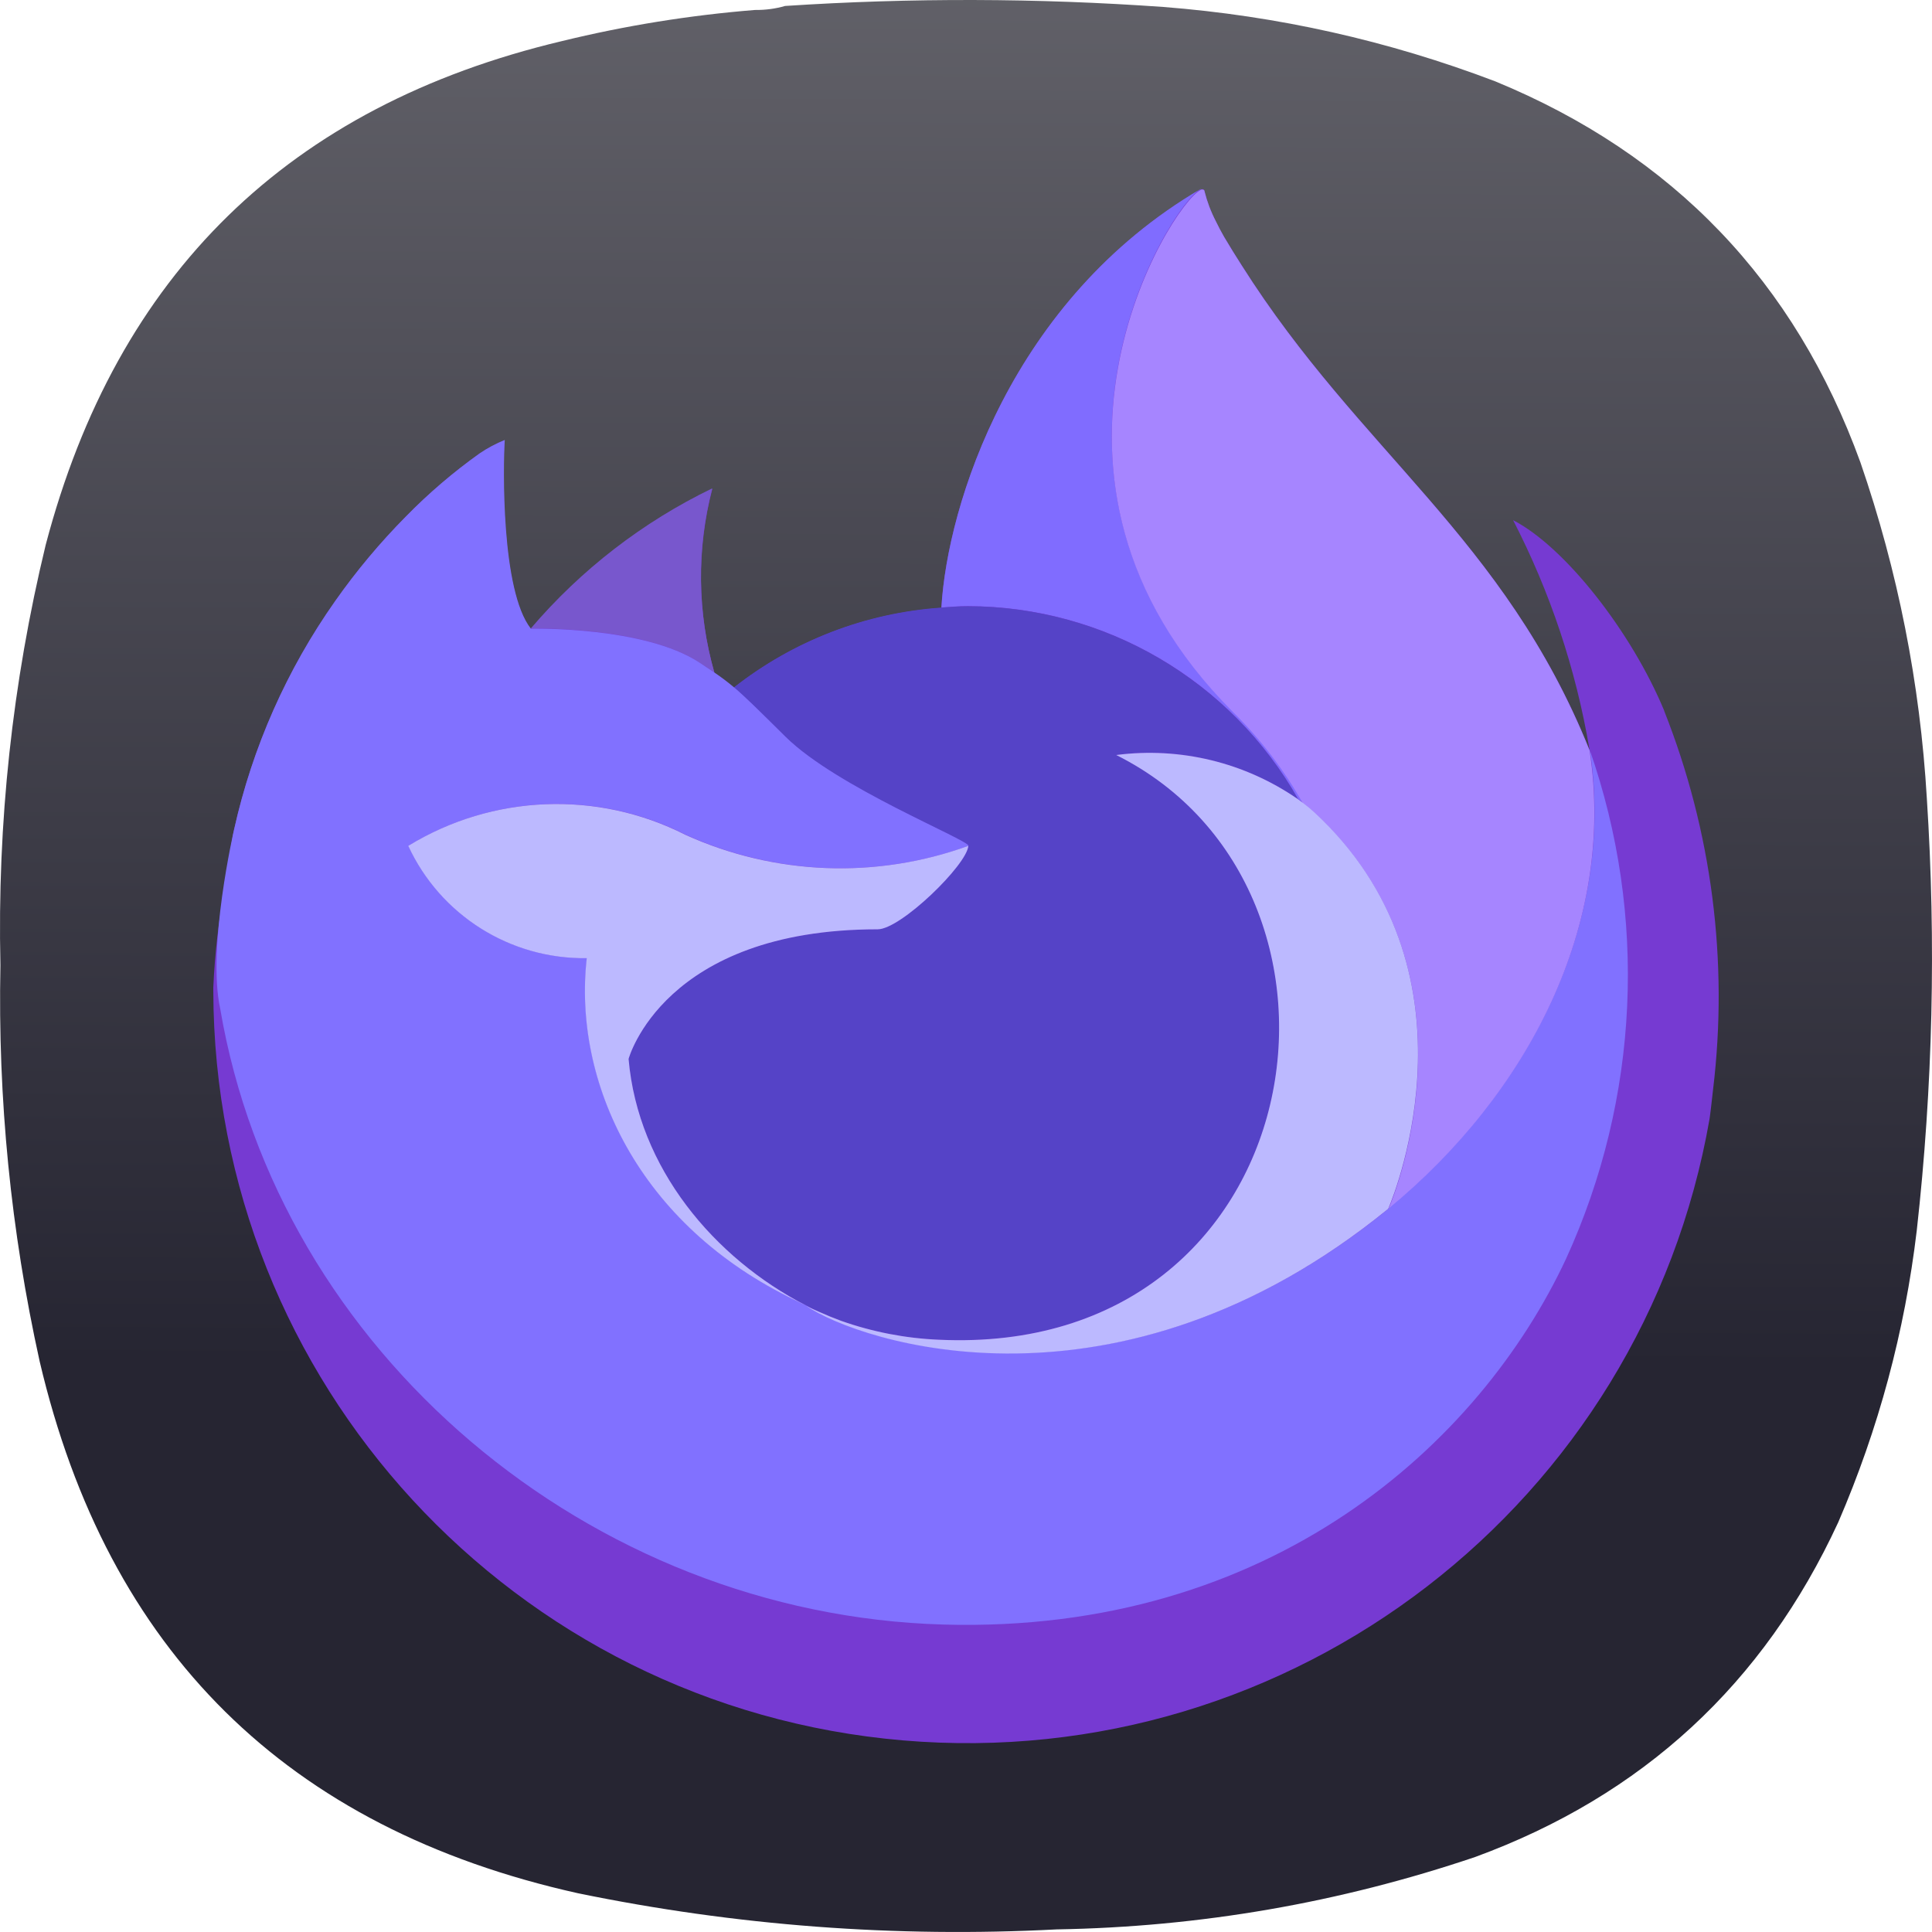
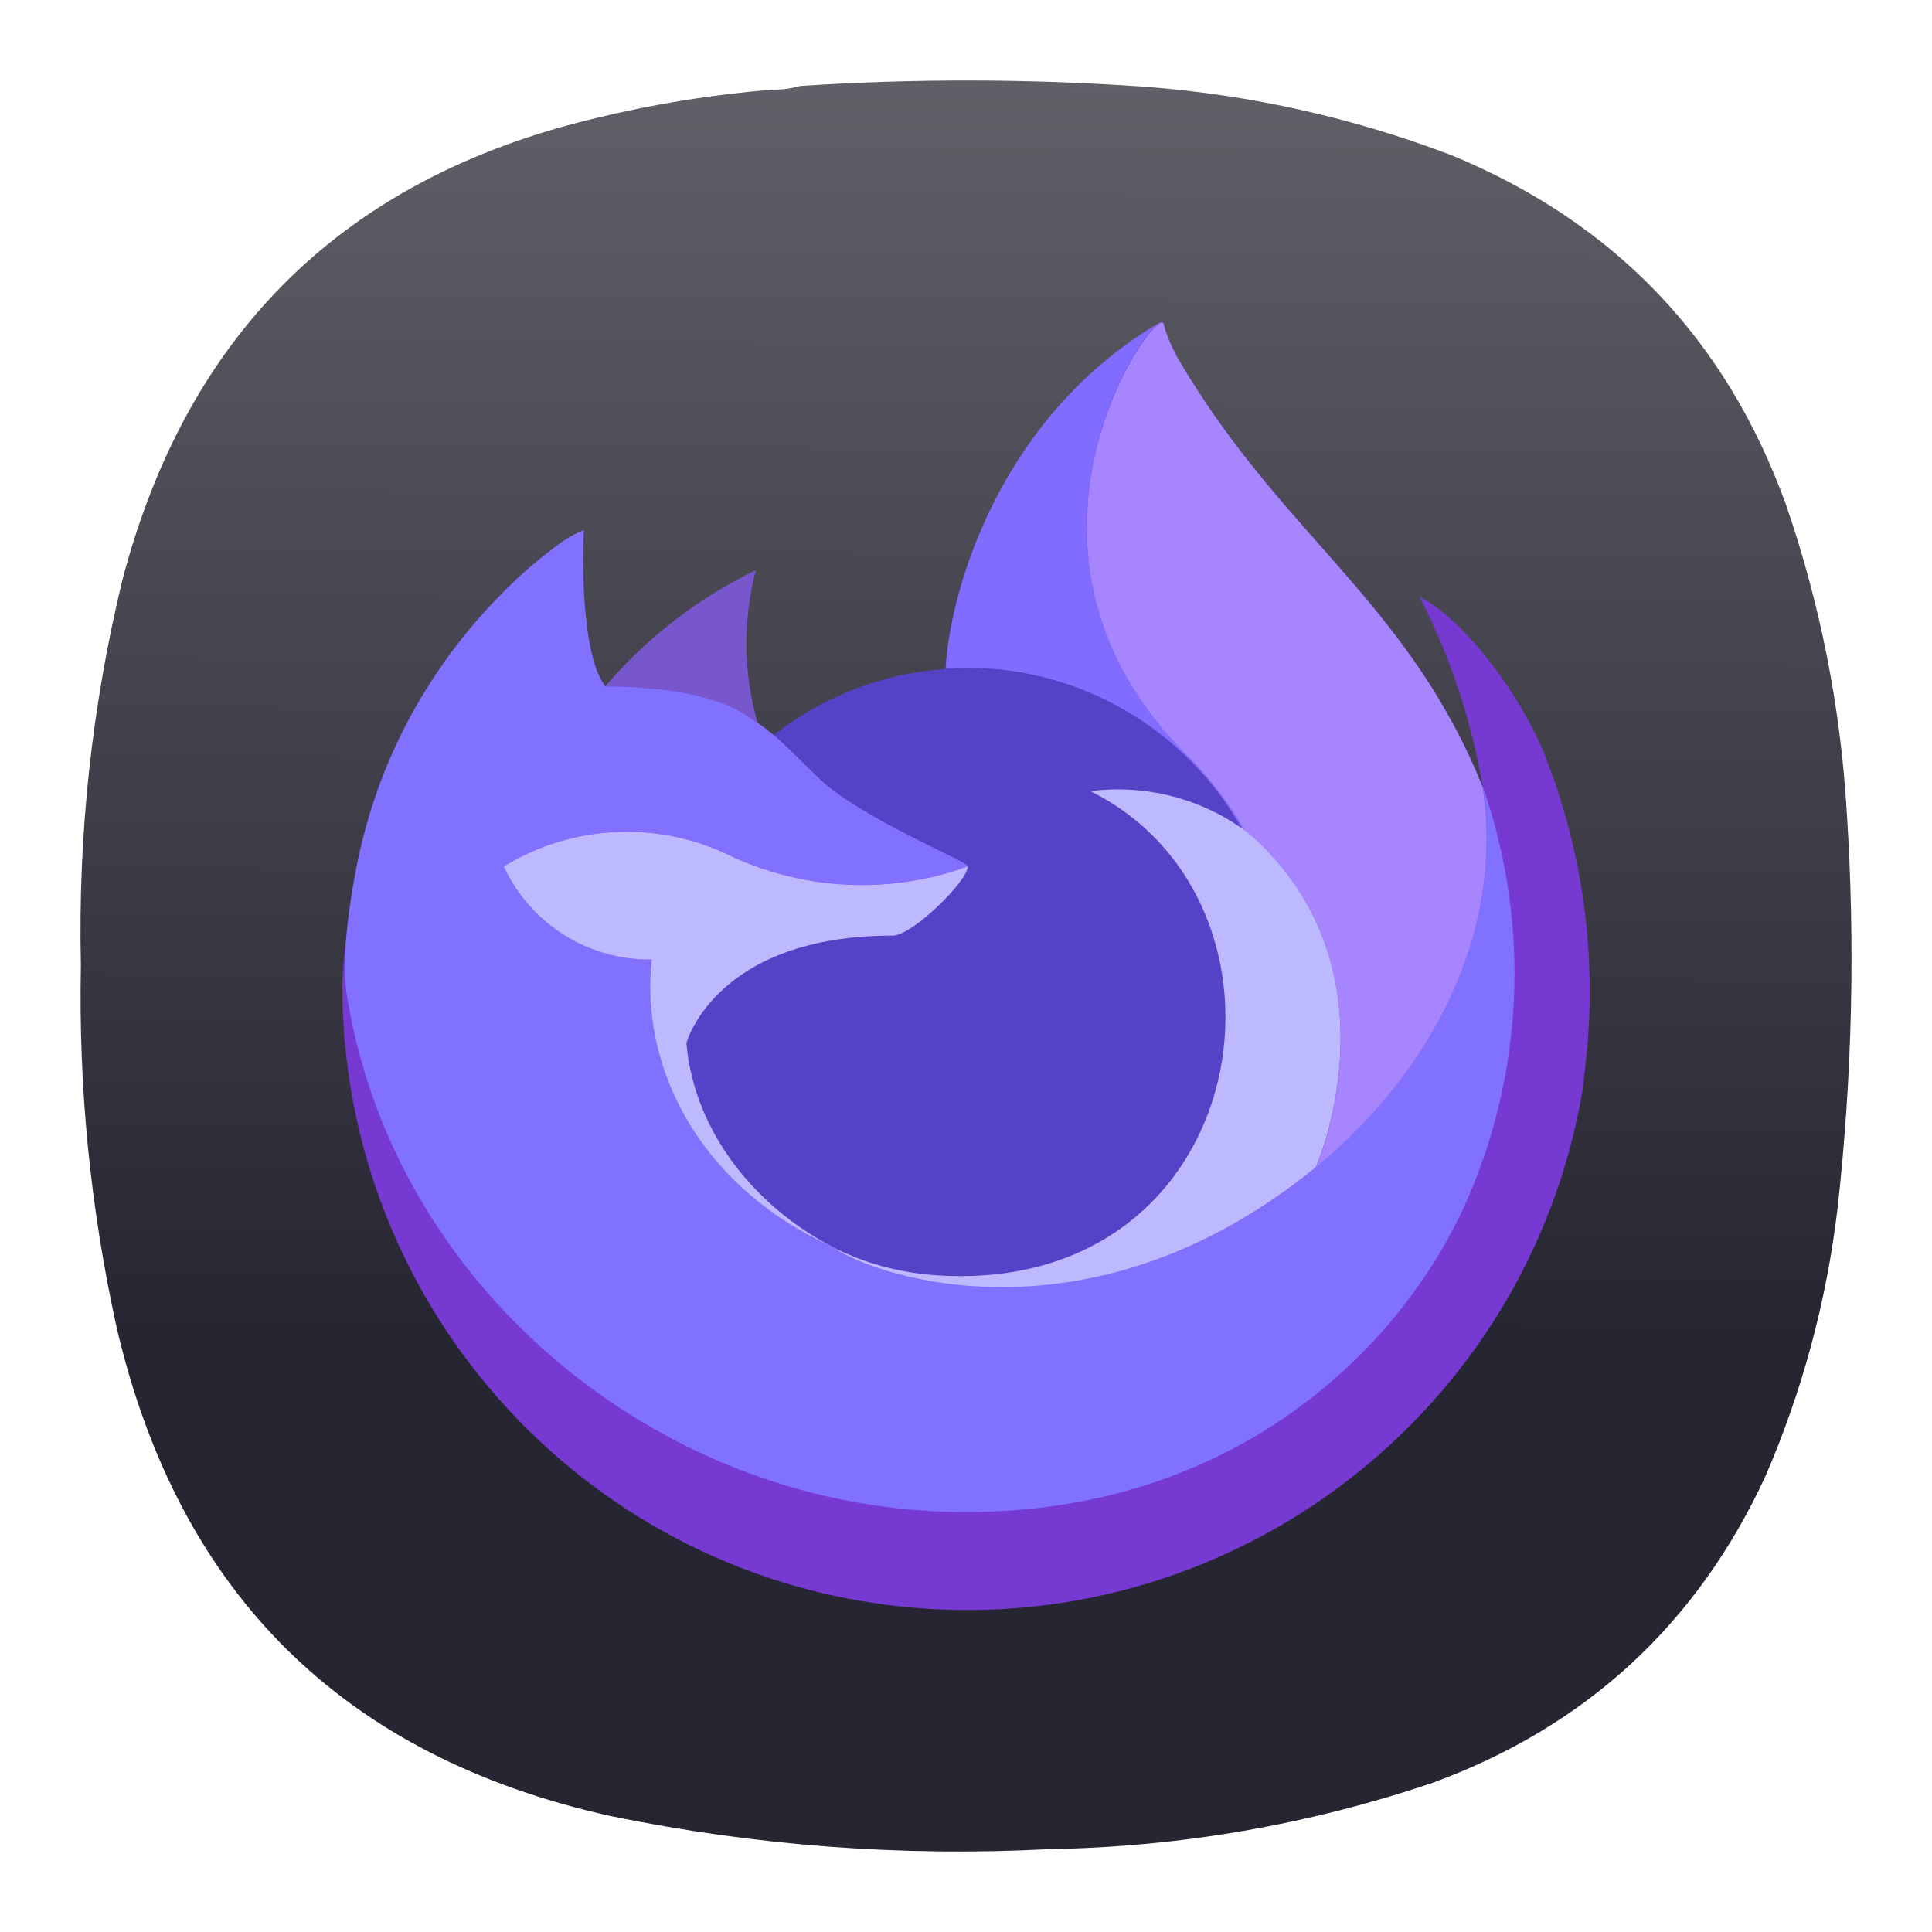
- <svg xmlns="http://www.w3.org/2000/svg" xmlns:xlink="http://www.w3.org/1999/xlink" width="133.964mm" height="133.963mm" viewBox="0 0 133.964 133.963" version="1.1" id="svg5" xml:space="preserve">
+ <svg xmlns="http://www.w3.org/2000/svg" xmlns:xlink="http://www.w3.org/1999/xlink" width="24" height="24" viewBox="0 0 6.35 6.35" version="1.1" id="svg5" xml:space="preserve">
  <defs id="defs2">
    <linearGradient id="linearGradient18394">
      <stop style="stop-color:#262532;stop-opacity:1;" offset="0" id="stop18390" />
      <stop style="stop-color:#b3b3b3;stop-opacity:1" offset="1" id="stop18392" />
    </linearGradient>
    <linearGradient xlink:href="#linearGradient18394" id="linearGradient18396" x1="192.406" y1="268.376" x2="194.928" y2="-379.902" gradientUnits="userSpaceOnUse" />
    <linearGradient xlink:href="#linearGradient18394" id="linearGradient18857" gradientUnits="userSpaceOnUse" x1="192.406" y1="268.376" x2="194.928" y2="-379.902" />
  </defs>
-   <g id="g192-1" transform="matrix(0.3527778,0,0,0.3527778,5.0620457e-4,-1.6930737e-4)" style="fill:url(#linearGradient18396);fill-opacity:1">
-     <path d="m 148.375,1.961 c 2.07,0.023 4.047,-0.242 5.93,-0.789 24.785,-1.625 49.566,-1.559 74.343,0.195 22.469,1.75 44.219,6.625 65.25,14.625 34.965,14.395 58.887,39.36 71.774,74.899 7.367,21.398 11.719,43.402 13.051,66.007 1.839,28.391 1.179,56.715 -1.981,84.981 -2.363,19.867 -7.504,38.969 -15.422,57.312 -14.683,31.801 -38.472,53.739 -71.375,65.809 -26.664,9.008 -54.082,13.754 -82.254,14.23 C 176,380.879 144.633,378.508 113.574,372.117 56.414,359.387 21.156,324.535 7.793,267.574 2.125,241.93 -0.445,215.977 0.082,189.707 -0.551,161.773 2.418,134.238 8.98,107.098 22.988,53.84 56.797,20.836 110.414,8.086 122.906,5.035 135.559,2.992 148.375,1.961 Z" style="fill:url(#linearGradient18857);fill-opacity:1;fill-rule:evenodd;stroke:none" id="path194-8" />
+   <g id="g192-1" transform="matrix(0.0153286,0,0,0.0153286,0.2645856,0.2645756)" style="fill:url(#linearGradient18396);fill-opacity:1;stroke-width:23.014">
+     <path d="m 148.375,1.961 c 2.07,0.023 4.047,-0.242 5.93,-0.789 24.785,-1.625 49.566,-1.559 74.343,0.195 22.469,1.75 44.219,6.625 65.25,14.625 34.965,14.395 58.887,39.36 71.774,74.899 7.367,21.398 11.719,43.402 13.051,66.007 1.839,28.391 1.179,56.715 -1.981,84.981 -2.363,19.867 -7.504,38.969 -15.422,57.312 -14.683,31.801 -38.472,53.739 -71.375,65.809 -26.664,9.008 -54.082,13.754 -82.254,14.23 C 176,380.879 144.633,378.508 113.574,372.117 56.414,359.387 21.156,324.535 7.793,267.574 2.125,241.93 -0.445,215.977 0.082,189.707 -0.551,161.773 2.418,134.238 8.98,107.098 22.988,53.84 56.797,20.836 110.414,8.086 122.906,5.035 135.559,2.992 148.375,1.961 Z" style="fill:url(#linearGradient18857);fill-opacity:1;fill-rule:evenodd;stroke:none;stroke-width:23.014" id="path194-8" />
  </g>
-   <g stroke-width="0.185" id="g28167" transform="matrix(7.306475,0,0,7.306475,5.124329,6.848173)">
-     <path d="M 15.093,5.809 C 14.783,5.061 14.152,4.254 13.658,3.999 a 7.431,7.431 0 0 1 0.724,2.17 l 0.002,0.013 c -0.809,-2.016 -2.18,-2.83 -3.3,-4.6 A 8.66,8.66 0 0 1 10.915,1.309 2.248,2.248 0 0 1 10.836,1.161 1.302,1.302 0 0 1 10.73,0.878 0.018,0.018 0 0 0 10.713,0.859 0.025,0.025 0 0 0 10.7,0.859 L 10.696,0.861 10.691,0.864 10.694,0.858 C 8.898,1.91 8.288,3.858 8.232,4.832 A 3.578,3.578 0 0 0 6.263,5.59 2.138,2.138 0 0 0 6.079,5.45 3.316,3.316 0 0 1 6.059,3.702 5.298,5.298 0 0 0 4.337,5.032 H 4.334 C 4.05,4.674 4.07,3.489 4.086,3.242 A 1.278,1.278 0 0 0 3.848,3.369 5.209,5.209 0 0 0 3.148,3.968 6.246,6.246 0 0 0 2.48,4.77 6.04,6.04 0 0 0 1.52,6.937 L 1.51,6.984 C 1.497,7.047 1.449,7.362 1.44,7.431 L 1.439,7.447 A 6.817,6.817 0 0 0 1.323,8.433 v 0.036 a 7.153,7.153 0 0 0 14.2,1.21 C 15.536,9.587 15.545,9.495 15.556,9.402 A 7.356,7.356 0 0 0 15.092,5.809 Z m -8.244,5.599 c 0.034,0.016 0.065,0.033 0.1,0.049 L 6.953,11.46 Z M 14.384,6.184 V 6.176 l 0.002,0.008 z" fill="#763ad2" id="path28151" />
-     <path d="m 11.618,6.646 0.044,0.032 A 3.894,3.894 0 0 0 10.998,5.812 C 8.775,3.589 10.415,0.99 10.692,0.859 L 10.695,0.855 C 8.898,1.906 8.289,3.854 8.233,4.828 8.316,4.822 8.399,4.815 8.484,4.815 a 3.61,3.61 0 0 1 3.134,1.83 z" fill="#806cff" id="path28153" />
-     <path d="m 8.488,7.09 c -0.012,0.178 -0.64,0.792 -0.86,0.792 -2.034,0 -2.364,1.23 -2.364,1.23 0.09,1.036 0.812,1.89 1.685,2.34 0.04,0.021 0.08,0.04 0.12,0.058 q 0.105,0.047 0.21,0.086 a 3.18,3.18 0 0 0 0.93,0.18 c 3.566,0.167 4.256,-4.263 1.684,-5.549 a 2.47,2.47 0 0 1 1.724,0.42 3.61,3.61 0 0 0 -3.134,-1.831 c -0.084,0 -0.168,0.007 -0.25,0.013 A 3.578,3.578 0 0 0 6.263,5.587 C 6.373,5.68 6.496,5.803 6.755,6.059 7.24,6.537 8.485,7.032 8.488,7.09 Z" fill="#5543c7" id="path28155" />
-     <path d="m 5.93,5.347 c 0.058,0.037 0.106,0.07 0.148,0.098 A 3.316,3.316 0 0 1 6.058,3.697 5.298,5.298 0 0 0 4.336,5.027 c 0.035,0 1.073,-0.02 1.594,0.32 z" fill="#7857cd" id="path28157" />
-     <path d="m 1.388,8.633 c 0.552,3.261 3.508,5.752 6.864,5.847 3.106,0.088 5.09,-1.715 5.91,-3.474 A 6.478,6.478 0 0 0 14.385,6.178 V 6.164 l 10e-4,0.012 c 0.254,1.657 -0.589,3.262 -1.906,4.347 l -0.004,0.01 c -2.567,2.09 -5.023,1.26 -5.52,0.922 L 6.852,11.403 C 5.355,10.688 4.737,9.325 4.869,8.155 A 1.837,1.837 0 0 1 3.175,7.09 2.698,2.698 0 0 1 5.805,6.984 3.562,3.562 0 0 0 8.49,7.09 C 8.487,7.031 7.243,6.536 6.757,6.058 6.498,5.802 6.375,5.679 6.266,5.587 A 2.138,2.138 0 0 0 6.081,5.447 L 5.934,5.349 C 5.412,5.009 4.374,5.029 4.34,5.029 H 4.337 C 4.053,4.67 4.073,3.485 4.089,3.238 a 1.278,1.278 0 0 0 -0.238,0.127 5.209,5.209 0 0 0 -0.7,0.599 6.246,6.246 0 0 0 -0.67,0.8 6.04,6.04 0 0 0 -0.96,2.167 C 1.517,6.946 1.263,8.057 1.388,8.633 Z" fill="#8171ff" id="path28159" />
-     <path d="m 10.998,5.818 a 3.894,3.894 0 0 1 0.664,0.867 c 0.04,0.03 0.076,0.06 0.108,0.088 1.621,1.495 0.772,3.608 0.708,3.758 1.318,-1.085 2.16,-2.69 1.906,-4.347 -0.809,-2.017 -2.18,-2.83 -3.3,-4.6 A 8.66,8.66 0 0 1 10.915,1.31 2.248,2.248 0 0 1 10.837,1.162 1.302,1.302 0 0 1 10.73,0.88 0.018,0.018 0 0 0 10.714,0.862 a 0.025,0.025 0 0 0 -0.014,0 l -0.003,0.001 -0.005,0.003 c -0.277,0.131 -1.917,2.729 0.306,4.952 z" fill="#a685ff" id="path28161" />
-     <path d="M 11.768,6.768 A 1.499,1.499 0 0 0 11.661,6.68 L 11.616,6.647 A 2.47,2.47 0 0 0 9.892,6.228 c 2.572,1.287 1.882,5.716 -1.683,5.549 a 3.18,3.18 0 0 1 -0.93,-0.18 Q 7.173,11.558 7.069,11.511 C 7.028,11.493 6.987,11.475 6.947,11.454 l 0.005,0.003 c 0.498,0.34 2.953,1.169 5.52,-0.922 l 0.005,-0.01 c 0.064,-0.15 0.913,-2.263 -0.709,-3.757 z" fill="#bcb9ff" id="path28163" />
-     <path d="m 5.264,9.112 c 0,0 0.33,-1.23 2.364,-1.23 0.22,0 0.849,-0.614 0.86,-0.792 A 3.562,3.562 0 0 1 5.803,6.985 2.698,2.698 0 0 0 3.173,7.09 1.837,1.837 0 0 0 4.867,8.156 c -0.132,1.17 0.486,2.533 1.983,3.248 0.033,0.016 0.064,0.033 0.099,0.049 C 6.075,11.002 5.354,10.148 5.264,9.113 Z" fill="#bcb9ff" id="path28165" />
+   <g stroke-width="4.71" id="g28167" transform="matrix(0.2870008,0,0,0.2870008,0.7452171,0.8129476)">
+     <path d="M 15.093,5.809 C 14.783,5.061 14.152,4.254 13.658,3.999 a 7.431,7.431 0 0 1 0.724,2.17 l 0.002,0.013 c -0.809,-2.016 -2.18,-2.83 -3.3,-4.6 A 8.66,8.66 0 0 1 10.915,1.309 2.248,2.248 0 0 1 10.836,1.161 1.302,1.302 0 0 1 10.73,0.878 0.018,0.018 0 0 0 10.713,0.859 0.025,0.025 0 0 0 10.7,0.859 L 10.696,0.861 10.691,0.864 10.694,0.858 C 8.898,1.91 8.288,3.858 8.232,4.832 A 3.578,3.578 0 0 0 6.263,5.59 2.138,2.138 0 0 0 6.079,5.45 3.316,3.316 0 0 1 6.059,3.702 5.298,5.298 0 0 0 4.337,5.032 H 4.334 C 4.05,4.674 4.07,3.489 4.086,3.242 A 1.278,1.278 0 0 0 3.848,3.369 5.209,5.209 0 0 0 3.148,3.968 6.246,6.246 0 0 0 2.48,4.77 6.04,6.04 0 0 0 1.52,6.937 L 1.51,6.984 C 1.497,7.047 1.449,7.362 1.44,7.431 L 1.439,7.447 A 6.817,6.817 0 0 0 1.323,8.433 v 0.036 a 7.153,7.153 0 0 0 14.2,1.21 C 15.536,9.587 15.545,9.495 15.556,9.402 A 7.356,7.356 0 0 0 15.092,5.809 Z m -8.244,5.599 c 0.034,0.016 0.065,0.033 0.1,0.049 L 6.953,11.46 Z M 14.384,6.184 V 6.176 l 0.002,0.008 z" fill="#763ad2" id="path28151" style="stroke-width:4.71" />
+     <path d="m 11.618,6.646 0.044,0.032 A 3.894,3.894 0 0 0 10.998,5.812 C 8.775,3.589 10.415,0.99 10.692,0.859 L 10.695,0.855 C 8.898,1.906 8.289,3.854 8.233,4.828 8.316,4.822 8.399,4.815 8.484,4.815 a 3.61,3.61 0 0 1 3.134,1.83 z" fill="#806cff" id="path28153" style="stroke-width:4.71" />
+     <path d="m 8.488,7.09 c -0.012,0.178 -0.64,0.792 -0.86,0.792 -2.034,0 -2.364,1.23 -2.364,1.23 0.09,1.036 0.812,1.89 1.685,2.34 0.04,0.021 0.08,0.04 0.12,0.058 q 0.105,0.047 0.21,0.086 a 3.18,3.18 0 0 0 0.93,0.18 c 3.566,0.167 4.256,-4.263 1.684,-5.549 a 2.47,2.47 0 0 1 1.724,0.42 3.61,3.61 0 0 0 -3.134,-1.831 c -0.084,0 -0.168,0.007 -0.25,0.013 A 3.578,3.578 0 0 0 6.263,5.587 C 6.373,5.68 6.496,5.803 6.755,6.059 7.24,6.537 8.485,7.032 8.488,7.09 Z" fill="#5543c7" id="path28155" style="stroke-width:4.71" />
+     <path d="m 5.93,5.347 c 0.058,0.037 0.106,0.07 0.148,0.098 A 3.316,3.316 0 0 1 6.058,3.697 5.298,5.298 0 0 0 4.336,5.027 c 0.035,0 1.073,-0.02 1.594,0.32 z" fill="#7857cd" id="path28157" style="stroke-width:4.71" />
+     <path d="m 1.388,8.633 c 0.552,3.261 3.508,5.752 6.864,5.847 3.106,0.088 5.09,-1.715 5.91,-3.474 A 6.478,6.478 0 0 0 14.385,6.178 V 6.164 l 10e-4,0.012 c 0.254,1.657 -0.589,3.262 -1.906,4.347 l -0.004,0.01 c -2.567,2.09 -5.023,1.26 -5.52,0.922 L 6.852,11.403 C 5.355,10.688 4.737,9.325 4.869,8.155 A 1.837,1.837 0 0 1 3.175,7.09 2.698,2.698 0 0 1 5.805,6.984 3.562,3.562 0 0 0 8.49,7.09 C 8.487,7.031 7.243,6.536 6.757,6.058 6.498,5.802 6.375,5.679 6.266,5.587 A 2.138,2.138 0 0 0 6.081,5.447 L 5.934,5.349 C 5.412,5.009 4.374,5.029 4.34,5.029 H 4.337 C 4.053,4.67 4.073,3.485 4.089,3.238 a 1.278,1.278 0 0 0 -0.238,0.127 5.209,5.209 0 0 0 -0.7,0.599 6.246,6.246 0 0 0 -0.67,0.8 6.04,6.04 0 0 0 -0.96,2.167 C 1.517,6.946 1.263,8.057 1.388,8.633 Z" fill="#8171ff" id="path28159" style="stroke-width:4.71" />
+     <path d="m 10.998,5.818 a 3.894,3.894 0 0 1 0.664,0.867 c 0.04,0.03 0.076,0.06 0.108,0.088 1.621,1.495 0.772,3.608 0.708,3.758 1.318,-1.085 2.16,-2.69 1.906,-4.347 -0.809,-2.017 -2.18,-2.83 -3.3,-4.6 A 8.66,8.66 0 0 1 10.915,1.31 2.248,2.248 0 0 1 10.837,1.162 1.302,1.302 0 0 1 10.73,0.88 0.018,0.018 0 0 0 10.714,0.862 a 0.025,0.025 0 0 0 -0.014,0 l -0.003,0.001 -0.005,0.003 c -0.277,0.131 -1.917,2.729 0.306,4.952 z" fill="#a685ff" id="path28161" style="stroke-width:4.71" />
+     <path d="M 11.768,6.768 A 1.499,1.499 0 0 0 11.661,6.68 L 11.616,6.647 A 2.47,2.47 0 0 0 9.892,6.228 c 2.572,1.287 1.882,5.716 -1.683,5.549 a 3.18,3.18 0 0 1 -0.93,-0.18 Q 7.173,11.558 7.069,11.511 C 7.028,11.493 6.987,11.475 6.947,11.454 l 0.005,0.003 c 0.498,0.34 2.953,1.169 5.52,-0.922 l 0.005,-0.01 c 0.064,-0.15 0.913,-2.263 -0.709,-3.757 z" fill="#bcb9ff" id="path28163" style="stroke-width:4.71" />
+     <path d="m 5.264,9.112 c 0,0 0.33,-1.23 2.364,-1.23 0.22,0 0.849,-0.614 0.86,-0.792 A 3.562,3.562 0 0 1 5.803,6.985 2.698,2.698 0 0 0 3.173,7.09 1.837,1.837 0 0 0 4.867,8.156 c -0.132,1.17 0.486,2.533 1.983,3.248 0.033,0.016 0.064,0.033 0.099,0.049 C 6.075,11.002 5.354,10.148 5.264,9.113 Z" fill="#bcb9ff" id="path28165" style="stroke-width:4.71" />
  </g>
</svg>
